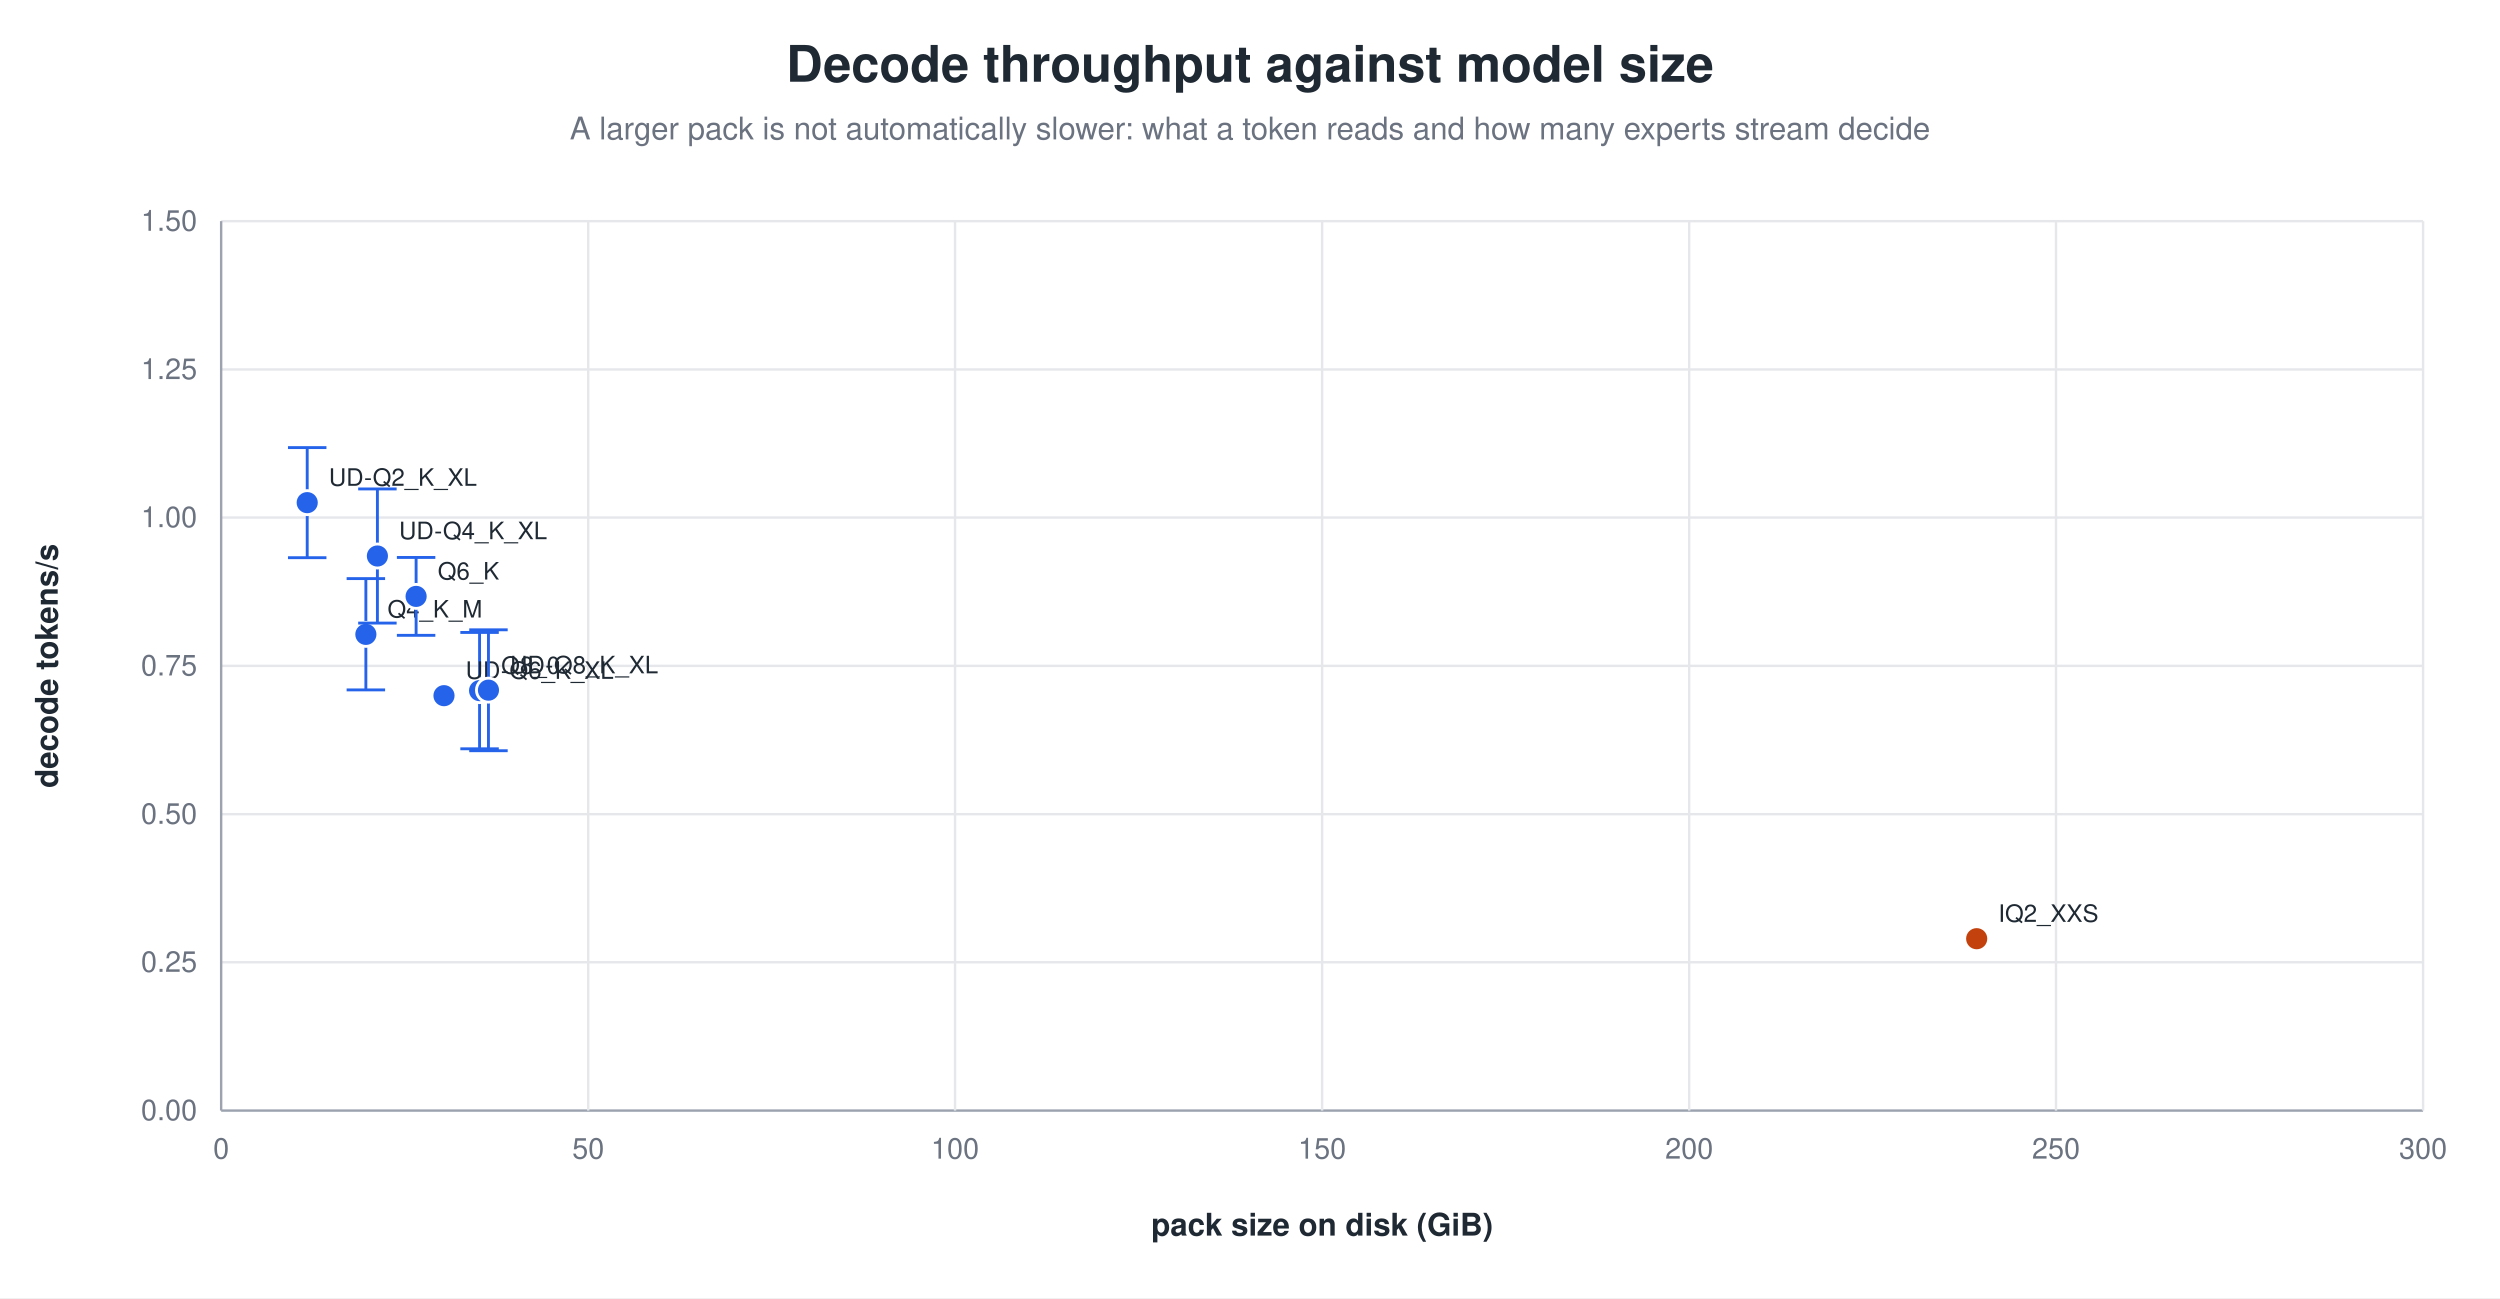
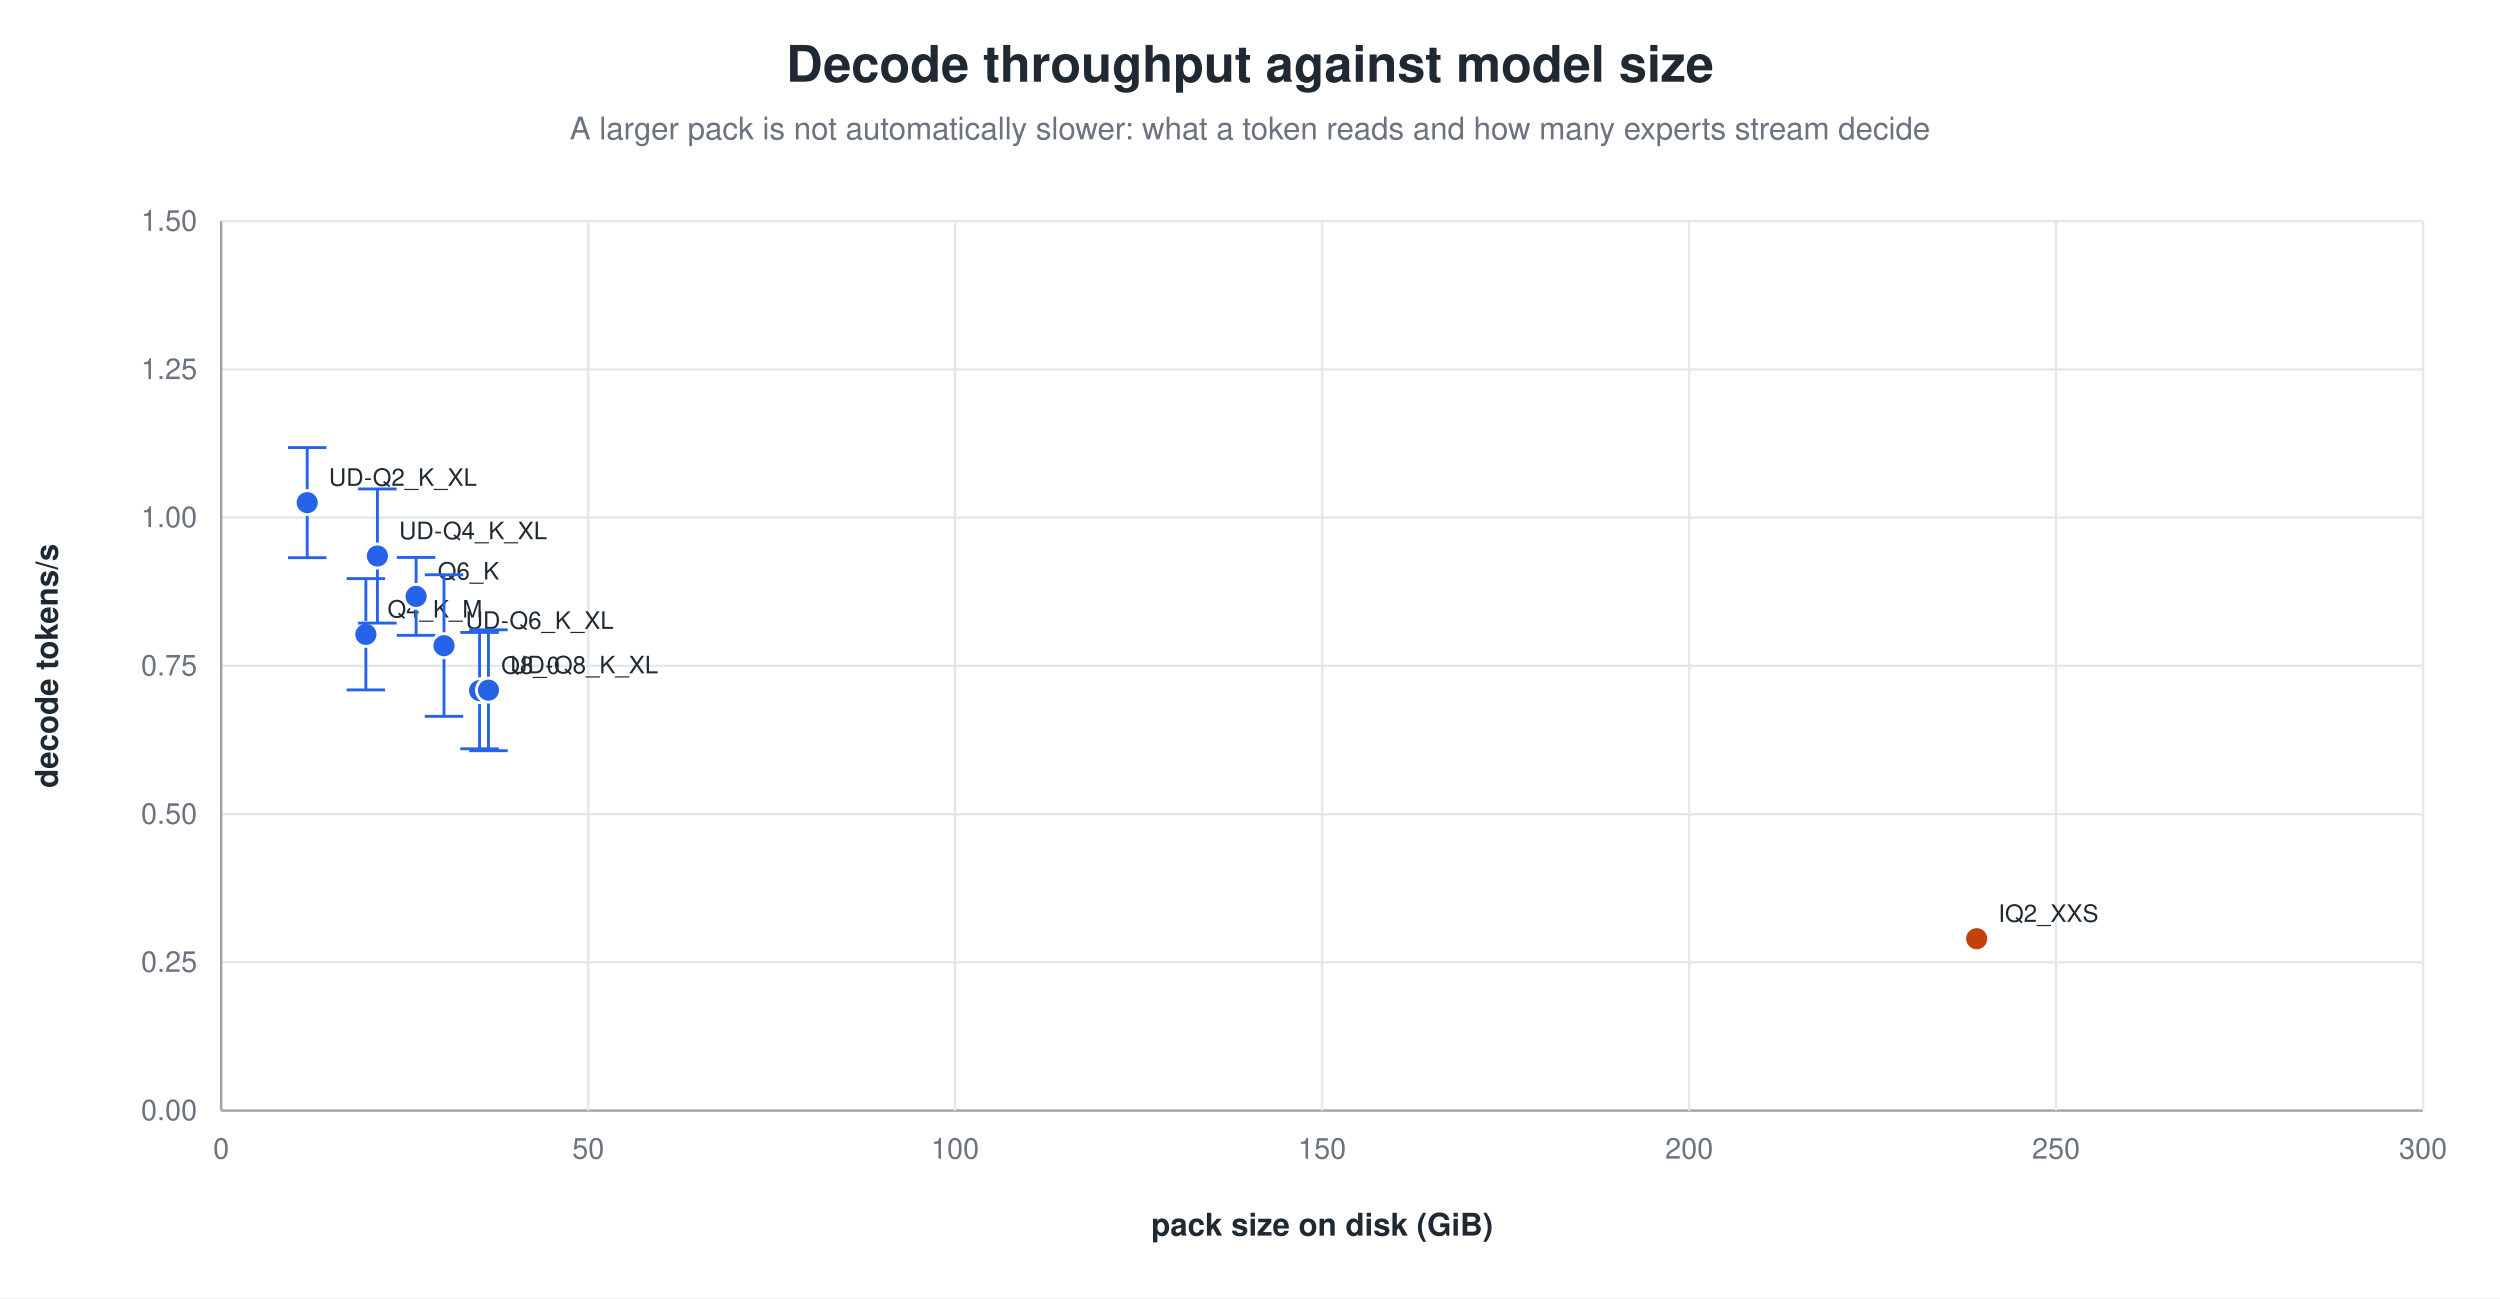
<svg xmlns="http://www.w3.org/2000/svg" width="1040" height="540" viewBox="0 0 1040 540" role="img" aria-label="Decode throughput against model size">
  <rect width="1040" height="540" fill="white" />
  <text x="520.0" y="34" text-anchor="middle" font-family="Helvetica, Arial, sans-serif" font-size="21" font-weight="600" fill="#1f2933">Decode throughput against model size</text>
  <text x="520.0" y="58" text-anchor="middle" font-family="Helvetica, Arial, sans-serif" font-size="13" fill="#6b7280">A larger pack is not automatically slower: what a token reads and how many experts stream decide</text>
  <line x1="92.0" y1="462.0" x2="1008.0" y2="462.0" stroke="#9ca3af" stroke-width="1.0" />
  <text x="82.0" y="466.0" text-anchor="end" font-family="Helvetica, Arial, sans-serif" font-size="12" fill="#6b7280" font-weight="400">0.00</text>
  <line x1="92.0" y1="400.3" x2="1008.0" y2="400.3" stroke="#e5e7eb" stroke-width="1.0" />
  <text x="82.0" y="404.3" text-anchor="end" font-family="Helvetica, Arial, sans-serif" font-size="12" fill="#6b7280" font-weight="400">0.25</text>
  <line x1="92.0" y1="338.7" x2="1008.0" y2="338.7" stroke="#e5e7eb" stroke-width="1.0" />
  <text x="82.0" y="342.7" text-anchor="end" font-family="Helvetica, Arial, sans-serif" font-size="12" fill="#6b7280" font-weight="400">0.50</text>
  <line x1="92.0" y1="277.0" x2="1008.0" y2="277.0" stroke="#e5e7eb" stroke-width="1.0" />
  <text x="82.0" y="281.0" text-anchor="end" font-family="Helvetica, Arial, sans-serif" font-size="12" fill="#6b7280" font-weight="400">0.75</text>
  <line x1="92.0" y1="215.3" x2="1008.0" y2="215.3" stroke="#e5e7eb" stroke-width="1.0" />
  <text x="82.0" y="219.3" text-anchor="end" font-family="Helvetica, Arial, sans-serif" font-size="12" fill="#6b7280" font-weight="400">1.00</text>
  <line x1="92.0" y1="153.7" x2="1008.0" y2="153.7" stroke="#e5e7eb" stroke-width="1.0" />
  <text x="82.0" y="157.7" text-anchor="end" font-family="Helvetica, Arial, sans-serif" font-size="12" fill="#6b7280" font-weight="400">1.25</text>
  <line x1="92.0" y1="92.0" x2="1008.0" y2="92.0" stroke="#e5e7eb" stroke-width="1.0" />
  <text x="82.0" y="96.0" text-anchor="end" font-family="Helvetica, Arial, sans-serif" font-size="12" fill="#6b7280" font-weight="400">1.50</text>
  <line x1="92.0" y1="92.0" x2="92.0" y2="462.0" stroke="#9ca3af" stroke-width="1.0" />
  <text x="92.0" y="482.0" text-anchor="middle" font-family="Helvetica, Arial, sans-serif" font-size="12" fill="#6b7280" font-weight="400">0</text>
  <line x1="244.7" y1="92.0" x2="244.7" y2="462.0" stroke="#e5e7eb" stroke-width="1.0" />
  <text x="244.7" y="482.0" text-anchor="middle" font-family="Helvetica, Arial, sans-serif" font-size="12" fill="#6b7280" font-weight="400">50</text>
  <line x1="397.3" y1="92.0" x2="397.3" y2="462.0" stroke="#e5e7eb" stroke-width="1.0" />
  <text x="397.3" y="482.0" text-anchor="middle" font-family="Helvetica, Arial, sans-serif" font-size="12" fill="#6b7280" font-weight="400">100</text>
  <line x1="550.0" y1="92.0" x2="550.0" y2="462.0" stroke="#e5e7eb" stroke-width="1.0" />
  <text x="550.0" y="482.0" text-anchor="middle" font-family="Helvetica, Arial, sans-serif" font-size="12" fill="#6b7280" font-weight="400">150</text>
  <line x1="702.7" y1="92.0" x2="702.7" y2="462.0" stroke="#e5e7eb" stroke-width="1.0" />
  <text x="702.7" y="482.0" text-anchor="middle" font-family="Helvetica, Arial, sans-serif" font-size="12" fill="#6b7280" font-weight="400">200</text>
  <line x1="855.3" y1="92.0" x2="855.3" y2="462.0" stroke="#e5e7eb" stroke-width="1.0" />
  <text x="855.3" y="482.0" text-anchor="middle" font-family="Helvetica, Arial, sans-serif" font-size="12" fill="#6b7280" font-weight="400">250</text>
  <line x1="1008.0" y1="92.0" x2="1008.0" y2="462.0" stroke="#e5e7eb" stroke-width="1.0" />
  <text x="1008.0" y="482.0" text-anchor="middle" font-family="Helvetica, Arial, sans-serif" font-size="12" fill="#6b7280" font-weight="400">300</text>
  <text x="24.0" y="277.0" text-anchor="middle" font-family="Helvetica, Arial, sans-serif" font-size="13" fill="#1f2933" font-weight="600" transform="rotate(-90.0 24.0 277.0)">decode tokens/s</text>
  <text x="550.0" y="514.0" text-anchor="middle" font-family="Helvetica, Arial, sans-serif" font-size="13" fill="#1f2933" font-weight="600">pack size on disk (GiB)</text>
  <line x1="152.2" y1="240.7" x2="152.2" y2="287.0" stroke="#2563eb" stroke-width="1.2" />
  <line x1="144.2" y1="240.7" x2="160.2" y2="240.7" stroke="#2563eb" stroke-width="1.2" />
  <line x1="144.2" y1="287.0" x2="160.2" y2="287.0" stroke="#2563eb" stroke-width="1.2" />
  <circle cx="152.2" cy="263.9" r="5.0" fill="#2563eb" stroke="white" stroke-width="1.2" opacity="1.00" />
  <text x="161.2" y="256.9" text-anchor="start" font-family="Helvetica, Arial, sans-serif" font-size="10" fill="#1f2933" font-weight="500">Q4_K_M</text>
  <line x1="173.1" y1="231.9" x2="173.1" y2="264.3" stroke="#2563eb" stroke-width="1.2" />
  <line x1="165.1" y1="231.9" x2="181.1" y2="231.9" stroke="#2563eb" stroke-width="1.2" />
  <line x1="165.1" y1="264.3" x2="181.1" y2="264.3" stroke="#2563eb" stroke-width="1.2" />
  <circle cx="173.1" cy="248.1" r="5.0" fill="#2563eb" stroke="white" stroke-width="1.2" opacity="1.00" />
  <text x="182.1" y="241.1" text-anchor="start" font-family="Helvetica, Arial, sans-serif" font-size="10" fill="#1f2933" font-weight="500">Q6_K</text>
  <line x1="199.5" y1="263.1" x2="199.5" y2="311.5" stroke="#2563eb" stroke-width="1.2" />
  <line x1="191.5" y1="263.1" x2="207.5" y2="263.1" stroke="#2563eb" stroke-width="1.2" />
  <line x1="191.5" y1="311.5" x2="207.5" y2="311.5" stroke="#2563eb" stroke-width="1.2" />
  <circle cx="199.5" cy="287.3" r="5.0" fill="#2563eb" stroke="white" stroke-width="1.2" opacity="1.00" />
  <text x="208.5" y="280.3" text-anchor="start" font-family="Helvetica, Arial, sans-serif" font-size="10" fill="#1f2933" font-weight="500">Q8_0</text>
  <line x1="127.8" y1="186.2" x2="127.8" y2="232.0" stroke="#2563eb" stroke-width="1.2" />
  <line x1="119.8" y1="186.2" x2="135.8" y2="186.2" stroke="#2563eb" stroke-width="1.2" />
  <line x1="119.8" y1="232.0" x2="135.8" y2="232.0" stroke="#2563eb" stroke-width="1.2" />
  <circle cx="127.8" cy="209.1" r="5.0" fill="#2563eb" stroke="white" stroke-width="1.2" opacity="1.00" />
  <text x="136.8" y="202.1" text-anchor="start" font-family="Helvetica, Arial, sans-serif" font-size="10" fill="#1f2933" font-weight="500">UD-Q2_K_XL</text>
  <line x1="157.0" y1="203.4" x2="157.0" y2="259.2" stroke="#2563eb" stroke-width="1.2" />
  <line x1="149.0" y1="203.4" x2="165.0" y2="203.4" stroke="#2563eb" stroke-width="1.2" />
  <line x1="149.0" y1="259.2" x2="165.0" y2="259.2" stroke="#2563eb" stroke-width="1.2" />
  <circle cx="157.0" cy="231.3" r="5.0" fill="#2563eb" stroke="white" stroke-width="1.2" opacity="1.00" />
  <text x="166.0" y="224.3" text-anchor="start" font-family="Helvetica, Arial, sans-serif" font-size="10" fill="#1f2933" font-weight="500">UD-Q4_K_XL</text>
-   <circle cx="184.7" cy="289.4" r="5.0" fill="#2563eb" stroke="white" stroke-width="1.2" opacity="1.00" />
-   <text x="193.7" y="282.4" text-anchor="start" font-family="Helvetica, Arial, sans-serif" font-size="10" fill="#1f2933" font-weight="500">UD-Q6_K_XL</text>
+   <line x1="184.7" y1="239.1" x2="184.7" y2="298.0" stroke="#2563eb" stroke-width="1.2" />
+   <line x1="176.7" y1="239.1" x2="192.7" y2="239.1" stroke="#2563eb" stroke-width="1.2" />
+   <line x1="176.7" y1="298.0" x2="192.7" y2="298.0" stroke="#2563eb" stroke-width="1.2" />
+   <circle cx="184.7" cy="268.6" r="5.0" fill="#2563eb" stroke="white" stroke-width="1.2" opacity="1.00" />
+   <text x="193.7" y="261.6" text-anchor="start" font-family="Helvetica, Arial, sans-serif" font-size="10" fill="#1f2933" font-weight="500">UD-Q6_K_XL</text>
  <line x1="203.2" y1="262.0" x2="203.2" y2="312.3" stroke="#2563eb" stroke-width="1.2" />
  <line x1="195.2" y1="262.0" x2="211.2" y2="262.0" stroke="#2563eb" stroke-width="1.2" />
  <line x1="195.2" y1="312.3" x2="211.2" y2="312.3" stroke="#2563eb" stroke-width="1.2" />
  <circle cx="203.2" cy="287.1" r="5.0" fill="#2563eb" stroke="white" stroke-width="1.2" opacity="1.00" />
  <text x="212.2" y="280.1" text-anchor="start" font-family="Helvetica, Arial, sans-serif" font-size="10" fill="#1f2933" font-weight="500">UD-Q8_K_XL</text>
  <circle cx="822.3" cy="390.5" r="5.0" fill="#c2410c" stroke="white" stroke-width="1.2" opacity="1.00" />
  <text x="831.3" y="383.5" text-anchor="start" font-family="Helvetica, Arial, sans-serif" font-size="10" fill="#1f2933" font-weight="500">IQ2_XXS</text>
</svg>
